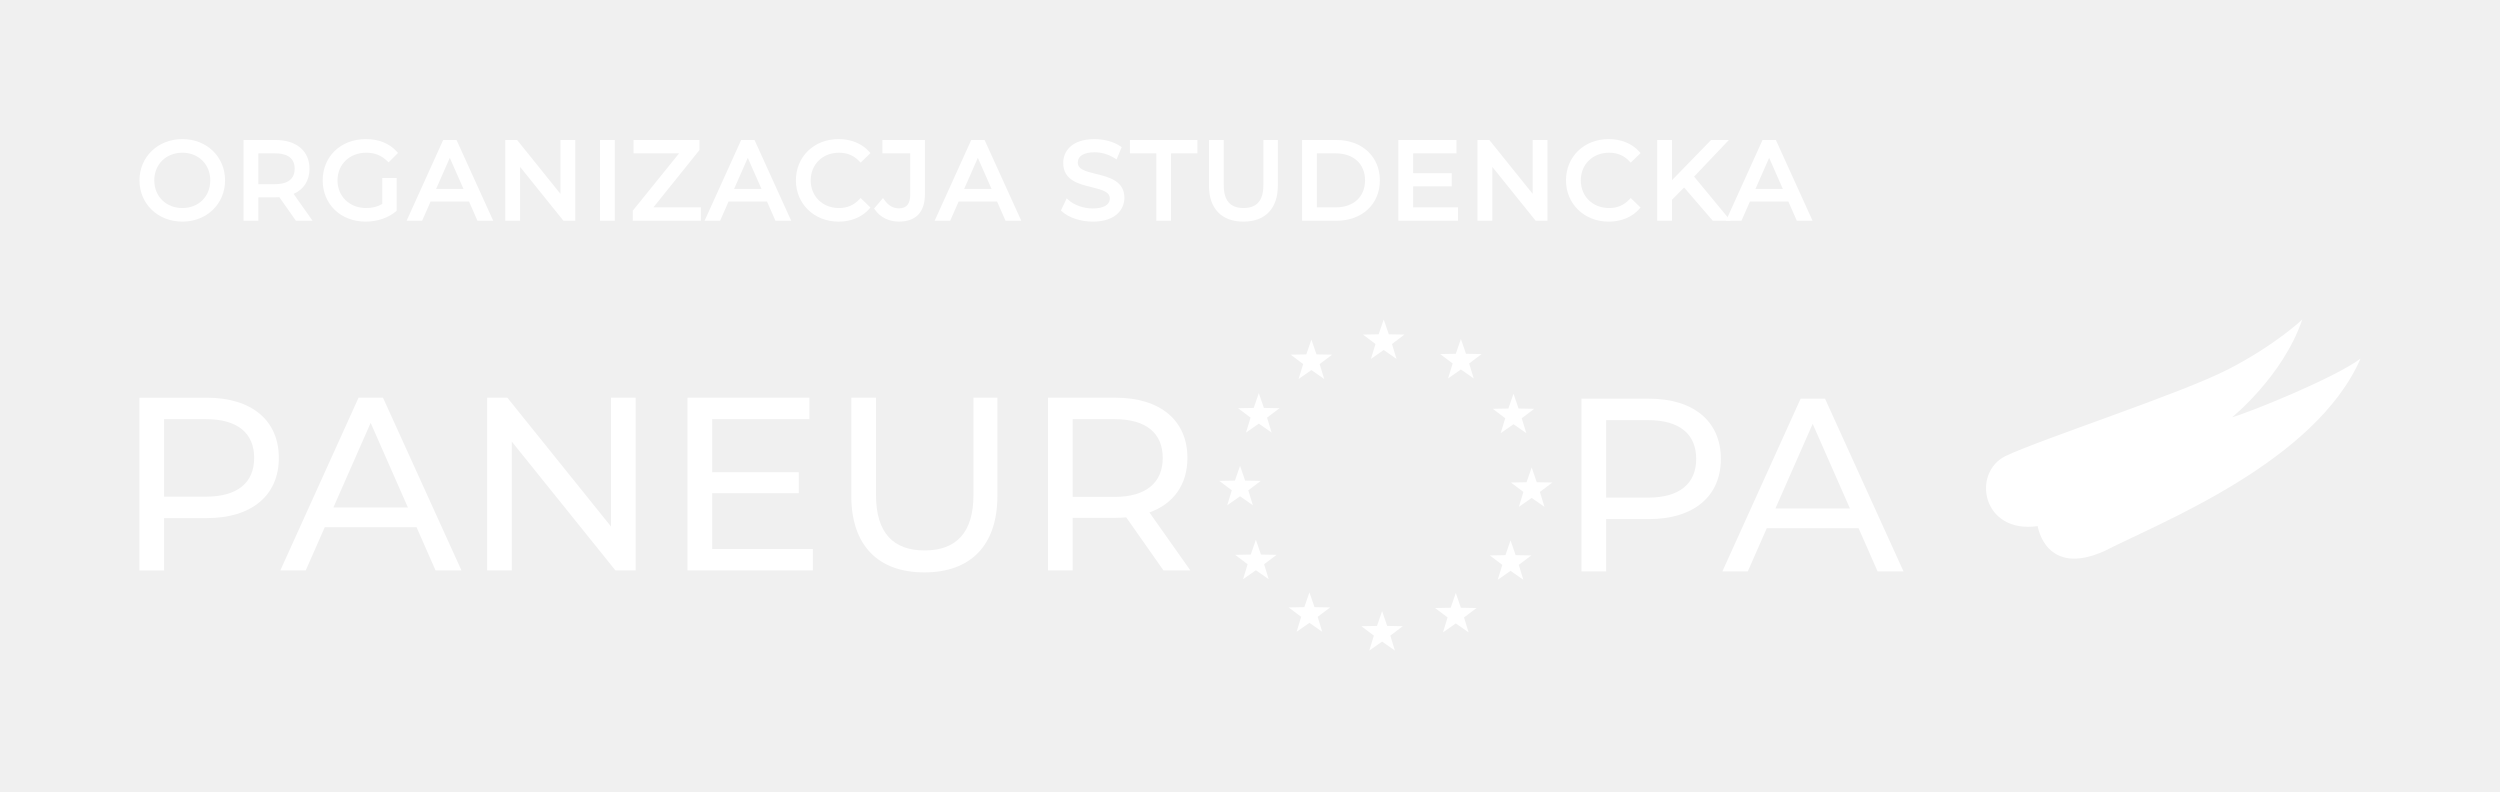
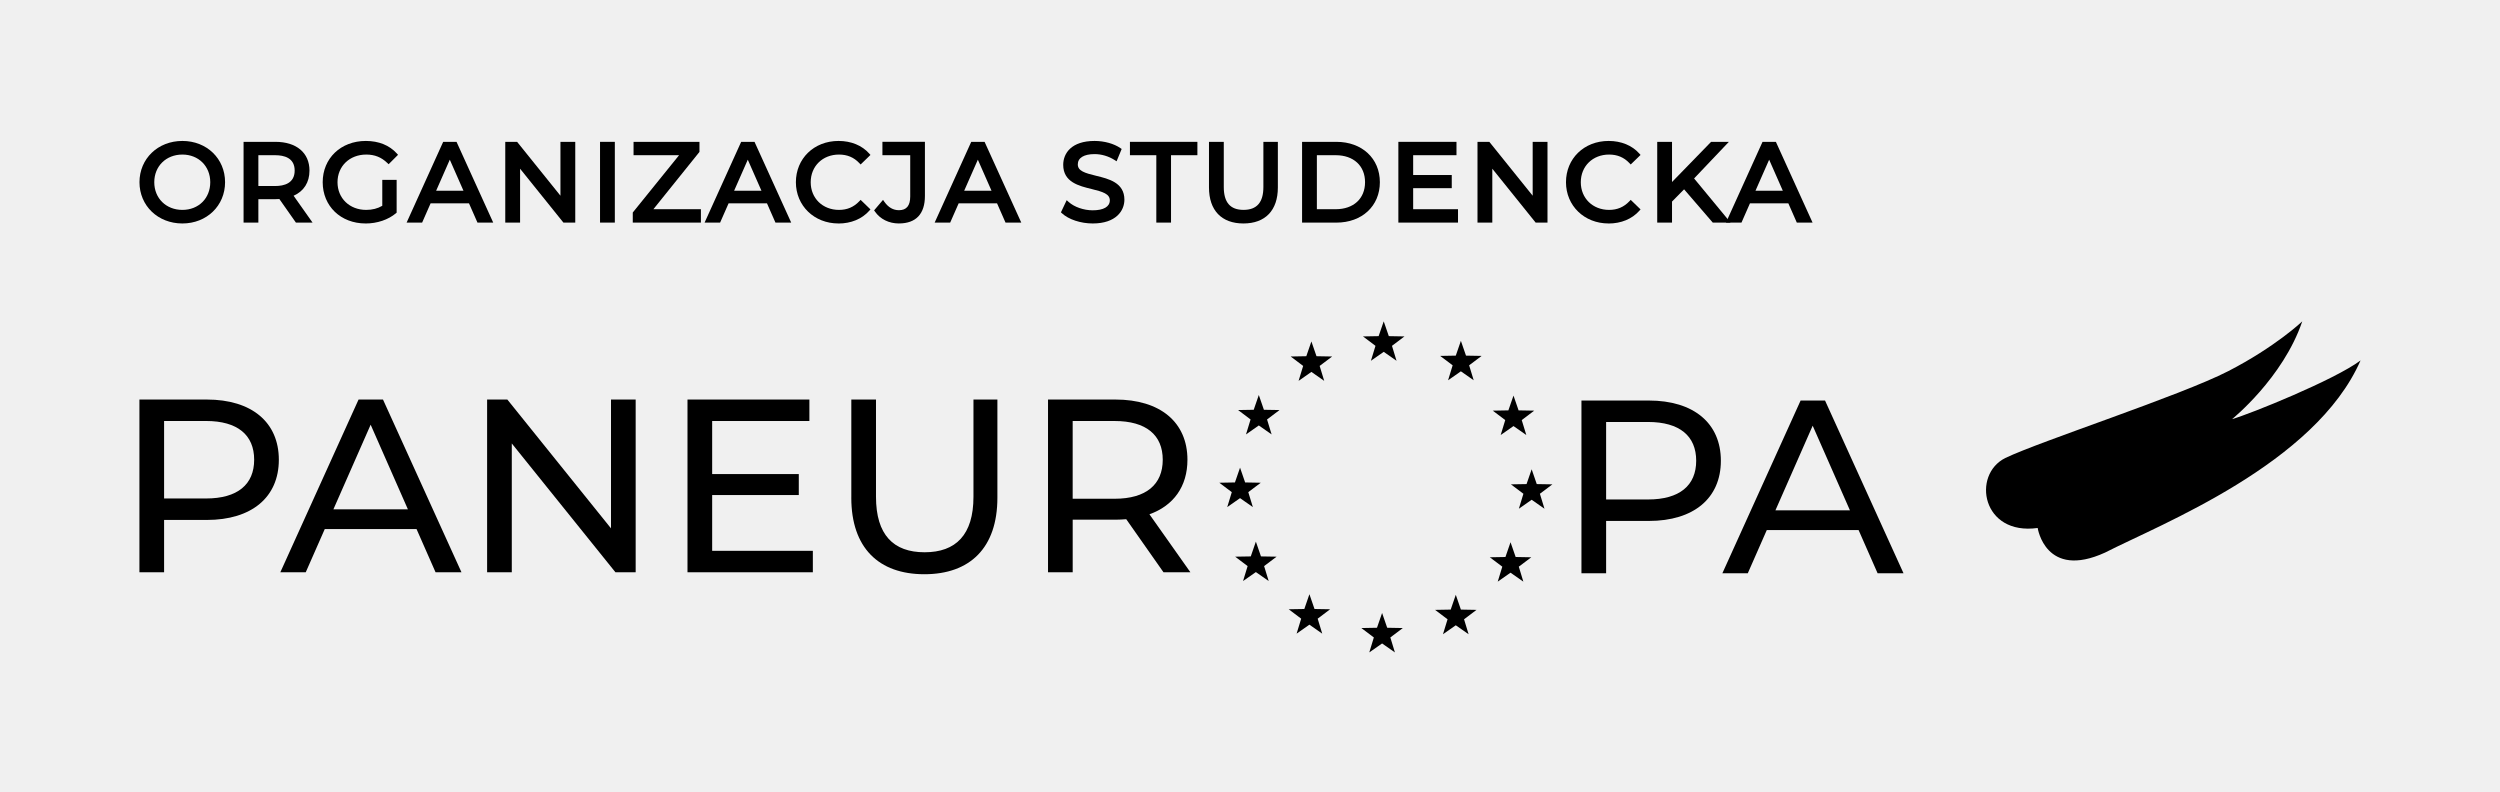
- <svg xmlns="http://www.w3.org/2000/svg" id="Paneuropa_Logo_-_Full_biale_spady" data-name="Paneuropa Logo - Full biale spady" viewBox="0 0 1311.14 415.15">
+ <svg xmlns="http://www.w3.org/2000/svg" id="Paneuropa_Logo_-_Full_czarne_spady" data-name="Paneuropa Logo - Full czarne spady" viewBox="0 0 1311.14 415.15">
  <defs>
    <style>
      .cls-1 {
-         fill: #fff;
        stroke-width: 0px;
      }
    </style>
  </defs>
  <g id="LOGO_-_PE" data-name="LOGO - PE">
    <g id="ZNAKI">
      <g id="Start">
-         <polygon class="cls-1" points="725.7 167.57 728.37 175.33 736.57 175.47 730.03 180.41 732.42 188.25 725.7 183.55 718.98 188.25 721.38 180.41 714.83 175.47 723.03 175.33 725.7 167.57" />
-         <polygon class="cls-1" points="687.77 178.1 690.44 185.86 698.64 186 692.1 190.94 694.49 198.78 687.77 194.08 681.05 198.78 683.45 190.94 676.9 186 685.1 185.86 687.77 178.1" />
-         <polygon class="cls-1" points="660.19 206.19 662.86 213.94 671.06 214.09 664.51 219.02 666.91 226.87 660.19 222.17 653.47 226.87 655.87 219.02 649.32 214.09 657.52 213.94 660.19 206.19" />
-         <polygon class="cls-1" points="650.35 244.3 653.02 252.05 661.22 252.2 654.67 257.14 657.07 264.98 650.35 260.28 643.63 264.98 646.02 257.14 639.47 252.2 647.67 252.05 650.35 244.3" />
-         <polygon class="cls-1" points="658.65 283.09 661.32 290.84 669.52 290.99 662.97 295.92 665.37 303.77 658.65 299.06 651.93 303.77 654.32 295.92 647.77 290.99 655.97 290.84 658.65 283.09" />
-         <polygon class="cls-1" points="686.73 310.67 689.4 318.42 697.6 318.57 691.06 323.5 693.45 331.35 686.73 326.65 680.01 331.35 682.41 323.5 675.86 318.57 684.06 318.42 686.73 310.67" />
-         <polygon class="cls-1" points="724.85 320.51 727.52 328.27 735.72 328.41 729.17 333.35 731.56 341.19 724.85 336.49 718.13 341.19 720.52 333.35 713.97 328.41 722.17 328.27 724.85 320.51" />
-         <polygon class="cls-1" points="763.5 310.98 766.17 318.74 774.37 318.88 767.82 323.82 770.22 331.66 763.5 326.96 756.78 331.66 759.18 323.82 752.63 318.88 760.83 318.73 763.5 310.98" />
-         <polygon class="cls-1" points="792.21 283.4 794.88 291.15 803.09 291.3 796.54 296.24 798.93 304.08 792.21 299.38 785.49 304.08 787.89 296.24 781.34 291.3 789.54 291.15 792.21 283.4" />
-         <polygon class="cls-1" points="803.29 245.16 805.96 252.91 814.16 253.06 807.61 257.99 810.01 265.84 803.29 261.13 796.57 265.84 798.96 257.99 792.41 253.06 800.61 252.91 803.29 245.16" />
-         <polygon class="cls-1" points="793.76 206.5 796.43 214.25 804.63 214.4 798.08 219.34 800.48 227.18 793.76 222.48 787.04 227.18 789.43 219.34 782.88 214.4 791.08 214.25 793.76 206.5" />
-         <polygon class="cls-1" points="766.17 177.79 768.85 185.54 777.05 185.69 770.5 190.63 772.89 198.47 766.17 193.77 759.45 198.47 761.85 190.63 755.3 185.69 763.5 185.54 766.17 177.79" />
+         <polygon class="cls-1" points="725.7 168.54 728.37 176.29 736.57 176.44 730.03 181.38 732.42 189.22 725.7 184.52 718.98 189.22 721.38 181.38 714.83 176.44 723.03 176.29 725.7 168.54" />
+         <polygon class="cls-1" points="687.77 179.07 690.44 186.82 698.65 186.97 692.1 191.91 694.49 199.75 687.77 195.05 681.05 199.75 683.45 191.91 676.9 186.97 685.1 186.82 687.77 179.07" />
+         <polygon class="cls-1" points="660.19 207.16 662.86 214.91 671.06 215.05 664.51 219.99 666.91 227.84 660.19 223.13 653.47 227.84 655.87 219.99 649.32 215.05 657.52 214.91 660.19 207.16" />
+         <polygon class="cls-1" points="650.35 245.27 653.02 253.02 661.22 253.17 654.67 258.11 657.07 265.95 650.35 261.25 643.63 265.95 646.02 258.11 639.47 253.17 647.67 253.02 650.35 245.27" />
+         <polygon class="cls-1" points="658.65 284.05 661.32 291.81 669.52 291.95 662.97 296.89 665.37 304.73 658.65 300.03 651.93 304.73 654.32 296.89 647.78 291.95 655.98 291.81 658.65 284.05" />
+         <polygon class="cls-1" points="686.73 311.64 689.4 319.39 697.6 319.53 691.06 324.47 693.45 332.32 686.73 327.61 680.01 332.32 682.41 324.47 675.86 319.53 684.06 319.39 686.73 311.64" />
+         <polygon class="cls-1" points="724.85 321.48 727.52 329.23 735.72 329.38 729.17 334.32 731.57 342.16 724.85 337.46 718.13 342.16 720.52 334.32 713.97 329.38 722.17 329.23 724.85 321.48" />
+         <polygon class="cls-1" points="763.5 311.95 766.17 319.7 774.37 319.85 767.83 324.79 770.22 332.63 763.5 327.93 756.78 332.63 759.18 324.79 752.63 319.85 760.83 319.7 763.5 311.95" />
+         <polygon class="cls-1" points="792.21 284.37 794.89 292.12 803.09 292.27 796.54 297.2 798.93 305.05 792.21 300.35 785.49 305.05 787.89 297.2 781.34 292.27 789.54 292.12 792.21 284.37" />
+         <polygon class="cls-1" points="803.29 246.12 805.96 253.88 814.16 254.02 807.61 258.96 810.01 266.81 803.29 262.1 796.57 266.81 798.96 258.96 792.41 254.02 800.61 253.88 803.29 246.12" />
+         <polygon class="cls-1" points="793.76 207.47 796.43 215.22 804.63 215.37 798.08 220.31 800.48 228.15 793.76 223.45 787.04 228.15 789.43 220.31 782.88 215.37 791.08 215.22 793.76 207.47" />
+         <polygon class="cls-1" points="766.17 178.76 768.85 186.51 777.05 186.66 770.5 191.59 772.89 199.44 766.17 194.74 759.45 199.44 761.85 191.59 755.3 186.66 763.5 186.51 766.17 178.76" />
      </g>
-       <path class="cls-1" d="m1238.02,188.04c-23.78,54.36-104.8,85.85-134.02,100.8-31.26,14.27-35.33-12.91-35.33-12.91-29.22,4.08-34.66-27.86-16.99-36.69,18.35-8.83,91.97-32.72,116.88-45.53,24.91-12.81,38.88-26.14,38.88-26.14-10.19,29.9-36.84,51.29-36.84,51.29,9.51-2.72,53.84-20.62,67.43-30.81Z" />
+       <path class="cls-1" d="m1238.02,189.01c-23.78,54.36-104.8,85.85-134.02,100.8-31.26,14.27-35.33-12.91-35.33-12.91-29.22,4.08-34.66-27.86-16.99-36.69,18.35-8.83,91.97-32.72,116.88-45.53,24.91-12.81,38.88-26.14,38.88-26.14-10.19,29.9-36.84,51.29-36.84,51.29,9.51-2.72,53.84-20.62,67.43-30.81Z" />
    </g>
    <g id="PE">
      <g>
-         <path class="cls-1" d="m146.24,240.15c0,19.67-14.24,31.58-37.79,31.58h-22.39v27.44h-12.94v-90.59h35.33c23.55,0,37.79,11.91,37.79,31.58Zm-12.94,0c0-12.94-8.67-20.32-25.24-20.32h-22v40.64h22c16.57,0,25.24-7.38,25.24-20.32Z" />
-         <path class="cls-1" d="m218.46,276.51h-48.14l-9.97,22.65h-13.33l41.03-90.59h12.81l41.16,90.59h-13.59l-9.97-22.65Zm-4.53-10.35l-19.54-44.39-19.54,44.39h39.08Z" />
-         <path class="cls-1" d="m333.38,208.57v90.59h-10.61l-54.36-67.56v67.56h-12.94v-90.59h10.61l54.36,67.56v-67.56h12.94Z" />
-         <path class="cls-1" d="m426.3,287.9v11.26h-65.74v-90.59h63.93v11.26h-50.99v27.83h45.43v11h-45.43v29.25h52.8Z" />
-         <path class="cls-1" d="m446.48,260.08v-51.51h12.94v50.99c0,20.06,9.19,29.12,25.5,29.12s25.62-9.06,25.62-29.12v-50.99h12.55v51.51c0,26.27-14.37,40.12-38.31,40.12s-38.31-13.85-38.31-40.12Z" />
-         <path class="cls-1" d="m610.19,299.16l-19.54-27.83c-1.81.13-3.75.26-5.69.26h-22.39v27.57h-12.94v-90.59h35.33c23.55,0,37.79,11.91,37.79,31.58,0,13.98-7.25,24.07-19.93,28.6l21.48,30.41h-14.11Zm-.39-59.01c0-12.94-8.67-20.32-25.24-20.32h-22v40.77h22c16.57,0,25.24-7.51,25.24-20.45Z" />
+         <path class="cls-1" d="m146.24,241.11c0,19.67-14.24,31.58-37.79,31.58h-22.39v27.44h-12.94v-90.59h35.33c23.55,0,37.79,11.91,37.79,31.58Zm-12.94,0c0-12.94-8.67-20.32-25.24-20.32h-22v40.64h22c16.57,0,25.24-7.38,25.24-20.32Z" />
+         <path class="cls-1" d="m218.46,277.48h-48.14l-9.97,22.65h-13.33l41.03-90.59h12.81l41.16,90.59h-13.59l-9.97-22.65Zm-4.53-10.35l-19.54-44.39-19.54,44.39h39.08Z" />
+         <path class="cls-1" d="m333.38,209.54v90.59h-10.61l-54.36-67.56v67.56h-12.94v-90.59h10.61l54.36,67.56v-67.56h12.94Z" />
+         <path class="cls-1" d="m426.3,288.87v11.26h-65.74v-90.59h63.93v11.26h-50.99v27.83h45.43v11h-45.43v29.25h52.8Z" />
+         <path class="cls-1" d="m446.48,261.04v-51.51h12.94v50.99c0,20.06,9.19,29.12,25.5,29.12s25.62-9.06,25.62-29.12v-50.99h12.55v51.51c0,26.27-14.37,40.12-38.31,40.12s-38.31-13.85-38.31-40.12Z" />
+         <path class="cls-1" d="m610.2,300.13l-19.54-27.83c-1.81.13-3.75.26-5.69.26h-22.39v27.57h-12.94v-90.59h35.33c23.55,0,37.79,11.91,37.79,31.58,0,13.98-7.25,24.07-19.93,28.6l21.48,30.41h-14.11Zm-.39-59.01c0-12.94-8.67-20.32-25.24-20.32h-22v40.77h22c16.57,0,25.24-7.51,25.24-20.45Z" />
      </g>
      <g>
-         <path class="cls-1" d="m902.52,240.66c0,19.67-14.24,31.58-37.79,31.58h-22.39v27.44h-12.94v-90.59h35.33c23.55,0,37.79,11.91,37.79,31.58Zm-12.94,0c0-12.94-8.67-20.32-25.24-20.32h-22v40.64h22c16.57,0,25.24-7.38,25.24-20.32Z" />
-         <path class="cls-1" d="m974.74,277.03h-48.14l-9.96,22.65h-13.33l41.03-90.59h12.81l41.16,90.59h-13.59l-9.97-22.65Zm-4.53-10.35l-19.54-44.39-19.54,44.39h39.08Z" />
+         <path class="cls-1" d="m902.52,241.63c0,19.67-14.24,31.58-37.79,31.58h-22.39v27.44h-12.94v-90.59h35.33c23.55,0,37.79,11.91,37.79,31.58Zm-12.94,0c0-12.94-8.67-20.32-25.24-20.32h-22v40.64h22c16.57,0,25.24-7.38,25.24-20.32Z" />
+         <path class="cls-1" d="m974.74,278h-48.14l-9.96,22.65h-13.33l41.03-90.59h12.81l41.16,90.59h-13.59l-9.97-22.65Zm-4.53-10.35l-19.54-44.39-19.54,44.39h39.08Z" />
      </g>
    </g>
    <g>
-       <path class="cls-1" d="m95.65,116.23c-12.83,0-22.5-9.3-22.5-21.64s9.67-21.64,22.5-21.64,22.39,9.3,22.39,21.64-9.62,21.64-22.39,21.64Zm0-36.14c-8.54,0-14.74,6.1-14.74,14.51s6.2,14.51,14.74,14.51,14.62-6.1,14.62-14.51-6.15-14.51-14.62-14.51Z" />
-       <path class="cls-1" d="m155.19,115.77l-8.68-12.36c-.67.04-1.35.08-2.04.08h-8.97v12.28h-7.76v-42.35h16.74c11,0,17.83,5.77,17.83,15.07,0,6.18-2.95,10.82-8.33,13.2l9.95,14.09h-8.73Zm-10.89-19.18c4.67,0,10.24-1.41,10.24-8.11s-5.57-8.05-10.24-8.05h-8.8v16.16h8.8Z" />
-       <path class="cls-1" d="m191.74,116.23c-13.04,0-22.5-9.1-22.5-21.64s9.51-21.64,22.62-21.64c6.76,0,12.38,2.27,16.25,6.56l.64.71-4.94,4.94-.71-.68c-3.1-3-6.6-4.39-11.01-4.39-8.74,0-15.08,6.1-15.08,14.51s6.32,14.51,15.03,14.51c3.23,0,6-.71,8.45-2.15v-13.59h7.53v17.2l-.36.3c-4.04,3.41-9.85,5.37-15.92,5.37Z" />
-       <path class="cls-1" d="m250.41,115.77l-4.44-10.09h-20.14l-4.44,10.09h-8.14l19.18-42.35h7l19.24,42.35h-8.26Zm-7.34-16.7l-7.17-16.29-7.17,16.29h14.34Z" />
-       <polygon class="cls-1" points="295.49 115.77 272.76 87.52 272.76 115.77 264.99 115.77 264.99 73.42 271.2 73.42 293.93 101.67 293.93 73.42 301.7 73.42 301.7 115.77 295.49 115.77" />
-       <rect class="cls-1" x="314.69" y="73.42" width="7.76" height="42.35" />
-       <polygon class="cls-1" points="331.86 115.77 331.86 110.5 356.14 80.43 332.27 80.43 332.27 73.42 366.84 73.42 366.84 78.69 342.68 108.75 367.59 108.75 367.59 115.77 331.86 115.77" />
-       <path class="cls-1" d="m406.69,115.77l-4.44-10.09h-20.14l-4.44,10.09h-8.14l19.18-42.35h7l19.24,42.35h-8.26Zm-7.34-16.7l-7.17-16.29-7.17,16.29h14.34Z" />
-       <path class="cls-1" d="m439.74,116.23c-12.73,0-22.33-9.3-22.33-21.64s9.42-21.64,22.39-21.64c6.58,0,12.29,2.35,16.08,6.62l.64.72-5.16,5-.7-.73c-2.85-3.01-6.33-4.47-10.63-4.47-8.61,0-14.85,6.1-14.85,14.51s6.25,14.51,14.85,14.51c4.26,0,7.74-1.48,10.63-4.53l.7-.73,5.16,5-.64.72c-3.83,4.31-9.56,6.68-16.14,6.68Z" />
-       <path class="cls-1" d="m471.45,116.23c-5.25,0-9.83-2.28-12.58-6.25l-.44-.63,4.68-5.49.74,1.05c2.04,2.89,4.59,4.36,7.6,4.36,3.98,0,5.92-2.35,5.92-7.19v-21.65h-14.58v-7.02h22.29v28.38c0,9.44-4.71,14.43-13.62,14.43Z" />
-       <path class="cls-1" d="m527.35,115.77l-4.44-10.09h-20.14l-4.44,10.09h-8.14l19.18-42.35h7l19.24,42.35h-8.26Zm-7.34-16.7l-7.17-16.29-7.17,16.29h14.34Z" />
-       <path class="cls-1" d="m573.08,116.23c-6.3,0-12.64-2.1-16.13-5.34l-.54-.5,3.02-6.37,1,.9c2.96,2.68,7.93,4.41,12.65,4.41,5.7,0,8.97-1.91,8.97-5.23s-3.61-4.5-9.55-5.94c-6.64-1.61-14.89-3.61-14.89-12.67,0-6.06,4.32-12.53,16.45-12.53,5.07,0,10.13,1.4,13.54,3.75l.67.46-2.67,6.46-1.01-.64c-3.16-2.02-6.89-3.13-10.53-3.13-5.59,0-8.8,1.97-8.8,5.4s3.63,4.52,9.6,5.97c6.61,1.6,14.84,3.59,14.84,12.54,0,5.75-4.35,12.47-16.62,12.47Z" />
-       <polygon class="cls-1" points="606.44 115.77 606.44 80.43 592.6 80.43 592.6 73.42 627.98 73.42 627.98 80.43 614.15 80.43 614.15 115.77 606.44 115.77" />
-       <path class="cls-1" d="m652.11,116.23c-11.48,0-18.06-6.88-18.06-18.87v-23.94h7.76v23.71c0,8.05,3.39,11.97,10.36,11.97s10.41-3.92,10.41-11.97v-23.71h7.59v23.94c0,11.99-6.58,18.87-18.06,18.87Z" />
-       <path class="cls-1" d="m682.88,115.77v-42.35h18.01c13.42,0,22.79,8.71,22.79,21.18s-9.37,21.18-22.79,21.18h-18.01Zm17.66-7.02c9.34,0,15.37-5.56,15.37-14.16s-6.03-14.16-15.37-14.16h-9.9v28.32h9.9Z" />
-       <polygon class="cls-1" points="733.38 115.77 733.38 73.42 763.86 73.42 763.86 80.43 741.14 80.43 741.14 90.83 761.38 90.83 761.38 97.73 741.14 97.73 741.14 108.75 764.66 108.75 764.66 115.77 733.38 115.77" />
-       <polygon class="cls-1" points="805.38 115.77 782.65 87.52 782.65 115.77 774.88 115.77 774.88 73.42 781.09 73.42 803.82 101.67 803.82 73.42 811.59 73.42 811.59 115.77 805.38 115.77" />
-       <path class="cls-1" d="m843.62,116.23c-12.73,0-22.33-9.3-22.33-21.64s9.42-21.64,22.39-21.64c6.58,0,12.29,2.35,16.08,6.62l.64.72-5.16,5-.7-.73c-2.85-3.01-6.33-4.47-10.63-4.47-8.61,0-14.85,6.1-14.85,14.51s6.25,14.51,14.85,14.51c4.27,0,7.74-1.48,10.63-4.53l.7-.73,5.16,5-.64.72c-3.83,4.31-9.56,6.68-16.14,6.68Z" />
-       <polygon class="cls-1" points="898.27 115.77 883.23 98.32 876.9 104.75 876.9 115.77 869.14 115.77 869.14 73.42 876.9 73.42 876.9 94.49 897.39 73.42 906.71 73.42 888.48 92.62 907.6 115.77 898.27 115.77" />
-       <path class="cls-1" d="m942.35,115.77l-4.44-10.09h-20.14l-4.44,10.09h-8.14l19.18-42.35h7l19.24,42.35h-8.26Zm-7.34-16.7l-7.17-16.29-7.17,16.29h14.34Z" />
+       <path class="cls-1" d="m95.65,117.2c-12.83,0-22.5-9.3-22.5-21.64s9.67-21.64,22.5-21.64,22.39,9.3,22.39,21.64-9.62,21.64-22.39,21.64Zm0-36.14c-8.54,0-14.74,6.1-14.74,14.51s6.2,14.51,14.74,14.51,14.62-6.1,14.62-14.51-6.15-14.51-14.62-14.51Z" />
+       <path class="cls-1" d="m155.19,116.74l-8.68-12.36c-.68.04-1.35.08-2.04.08h-8.97v12.28h-7.76v-42.35h16.74c11,0,17.83,5.77,17.83,15.07,0,6.18-2.95,10.82-8.33,13.2l9.95,14.09h-8.73Zm-10.89-19.18c4.67,0,10.24-1.41,10.24-8.11s-5.57-8.05-10.24-8.05h-8.8v16.16h8.8Z" />
+       <path class="cls-1" d="m191.74,117.2c-13.04,0-22.5-9.1-22.5-21.64s9.51-21.64,22.62-21.64c6.76,0,12.38,2.27,16.25,6.56l.64.71-4.94,4.94-.71-.68c-3.1-2.99-6.6-4.39-11.01-4.39-8.74,0-15.08,6.1-15.08,14.51s6.32,14.51,15.03,14.51c3.23,0,6-.71,8.45-2.15v-13.59h7.53v17.2l-.36.3c-4.05,3.41-9.85,5.37-15.92,5.37Z" />
+       <path class="cls-1" d="m250.41,116.74l-4.44-10.09h-20.14l-4.44,10.09h-8.14l19.18-42.35h7l19.24,42.35h-8.26Zm-7.34-16.7l-7.17-16.29-7.17,16.29h14.34Z" />
+       <polygon class="cls-1" points="295.49 116.74 272.76 88.48 272.76 116.74 264.99 116.74 264.99 74.39 271.2 74.39 293.93 102.64 293.93 74.39 301.7 74.39 301.7 116.74 295.49 116.74" />
+       <rect class="cls-1" x="314.69" y="74.39" width="7.76" height="42.35" />
+       <polygon class="cls-1" points="331.86 116.74 331.86 111.46 356.14 81.4 332.27 81.4 332.27 74.39 366.84 74.39 366.84 79.66 342.68 109.72 367.59 109.72 367.59 116.74 331.86 116.74" />
+       <path class="cls-1" d="m406.69,116.74l-4.44-10.09h-20.14l-4.44,10.09h-8.14l19.18-42.35h7l19.24,42.35h-8.26Zm-7.34-16.7l-7.17-16.29-7.17,16.29h14.34Z" />
+       <path class="cls-1" d="m439.74,117.2c-12.73,0-22.33-9.3-22.33-21.64s9.42-21.64,22.39-21.64c6.58,0,12.29,2.35,16.08,6.62l.64.72-5.16,5-.7-.73c-2.85-3.01-6.33-4.47-10.63-4.47-8.61,0-14.85,6.1-14.85,14.51s6.25,14.51,14.85,14.51c4.27,0,7.74-1.48,10.63-4.53l.7-.73,5.16,5-.64.72c-3.83,4.31-9.56,6.68-16.14,6.68Z" />
+       <path class="cls-1" d="m471.45,117.2c-5.25,0-9.83-2.28-12.58-6.25l-.44-.63,4.68-5.49.74,1.05c2.04,2.89,4.59,4.36,7.6,4.36,3.98,0,5.92-2.35,5.92-7.19v-21.65h-14.58v-7.02h22.29v28.38c0,9.44-4.71,14.43-13.62,14.43Z" />
+       <path class="cls-1" d="m527.35,116.74l-4.44-10.09h-20.14l-4.44,10.09h-8.14l19.18-42.35h7l19.24,42.35h-8.26Zm-7.34-16.7l-7.17-16.29-7.17,16.29h14.34Z" />
+       <path class="cls-1" d="m573.08,117.2c-6.3,0-12.64-2.1-16.13-5.34l-.54-.5,3.02-6.37,1,.9c2.97,2.68,7.93,4.41,12.65,4.41,5.7,0,8.97-1.9,8.97-5.23s-3.61-4.5-9.55-5.94c-6.63-1.61-14.89-3.61-14.89-12.68,0-6.06,4.32-12.53,16.45-12.53,5.07,0,10.13,1.4,13.54,3.75l.67.46-2.67,6.46-1.01-.64c-3.15-2.02-6.89-3.13-10.53-3.13-5.59,0-8.8,1.97-8.8,5.4s3.63,4.52,9.6,5.97c6.61,1.6,14.84,3.59,14.84,12.54,0,5.75-4.35,12.47-16.62,12.47Z" />
+       <polygon class="cls-1" points="606.44 116.74 606.44 81.4 592.6 81.4 592.6 74.39 627.98 74.39 627.98 81.4 614.15 81.4 614.15 116.74 606.44 116.74" />
+       <path class="cls-1" d="m652.12,117.2c-11.48,0-18.06-6.88-18.06-18.87v-23.94h7.76v23.71c0,8.05,3.39,11.97,10.36,11.97s10.41-3.92,10.41-11.97v-23.71h7.59v23.94c0,11.99-6.58,18.87-18.06,18.87Z" />
+       <path class="cls-1" d="m682.88,116.74v-42.35h18.01c13.42,0,22.79,8.71,22.79,21.18s-9.37,21.18-22.79,21.18h-18.01Zm17.66-7.02c9.34,0,15.37-5.56,15.37-14.16s-6.03-14.16-15.37-14.16h-9.9v28.32h9.9Z" />
+       <polygon class="cls-1" points="733.38 116.74 733.38 74.39 763.86 74.39 763.86 81.4 741.14 81.4 741.14 91.79 761.38 91.79 761.38 98.69 741.14 98.69 741.14 109.72 764.66 109.72 764.66 116.74 733.38 116.74" />
+       <polygon class="cls-1" points="805.38 116.74 782.65 88.48 782.65 116.74 774.88 116.74 774.88 74.39 781.09 74.39 803.82 102.64 803.82 74.39 811.59 74.39 811.59 116.74 805.38 116.74" />
+       <path class="cls-1" d="m843.62,117.2c-12.73,0-22.33-9.3-22.33-21.64s9.42-21.64,22.39-21.64c6.58,0,12.29,2.35,16.08,6.62l.64.72-5.16,5-.7-.73c-2.85-3.01-6.33-4.47-10.63-4.47-8.61,0-14.85,6.1-14.85,14.51s6.25,14.51,14.85,14.51c4.27,0,7.74-1.48,10.63-4.53l.7-.73,5.16,5-.64.72c-3.83,4.31-9.56,6.68-16.14,6.68Z" />
+       <polygon class="cls-1" points="898.27 116.74 883.23 99.29 876.9 105.71 876.9 116.74 869.14 116.74 869.14 74.39 876.9 74.39 876.9 95.46 897.39 74.39 906.71 74.39 888.48 93.59 907.6 116.74 898.27 116.74" />
+       <path class="cls-1" d="m942.35,116.74l-4.44-10.09h-20.14l-4.44,10.09h-8.14l19.18-42.35h7l19.24,42.35h-8.26Zm-7.34-16.7l-7.17-16.29-7.17,16.29h14.34Z" />
    </g>
  </g>
</svg>
